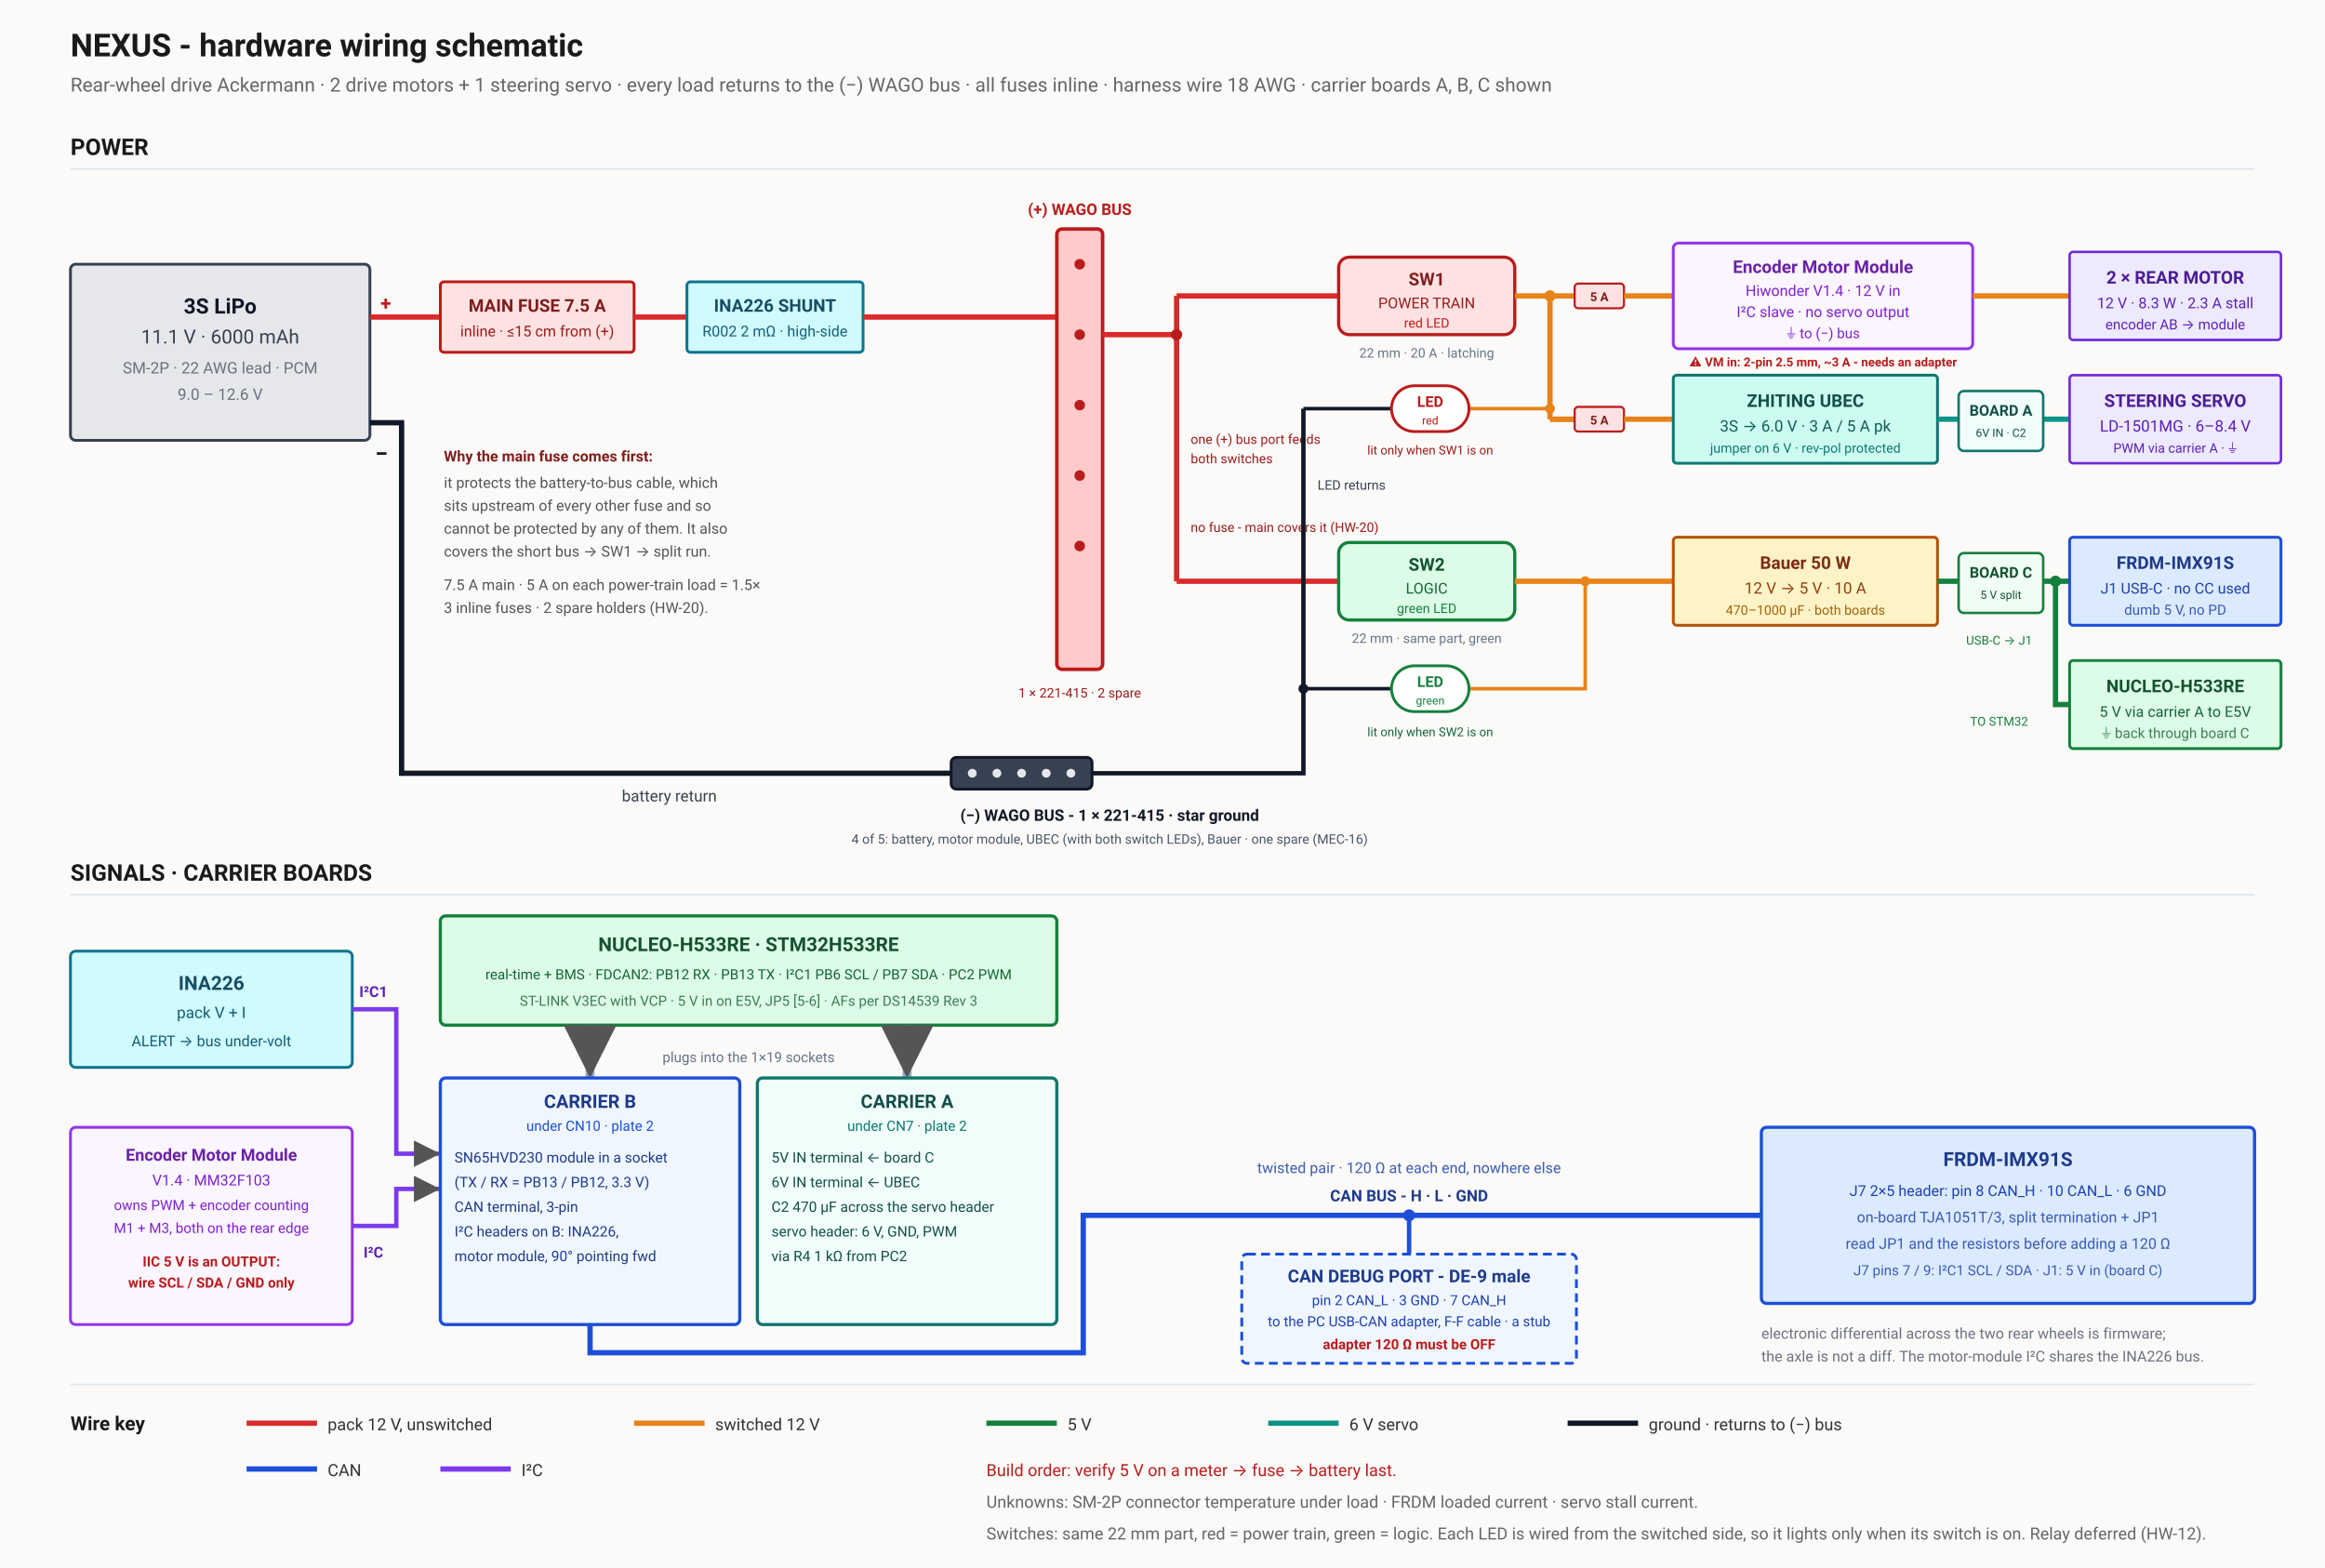
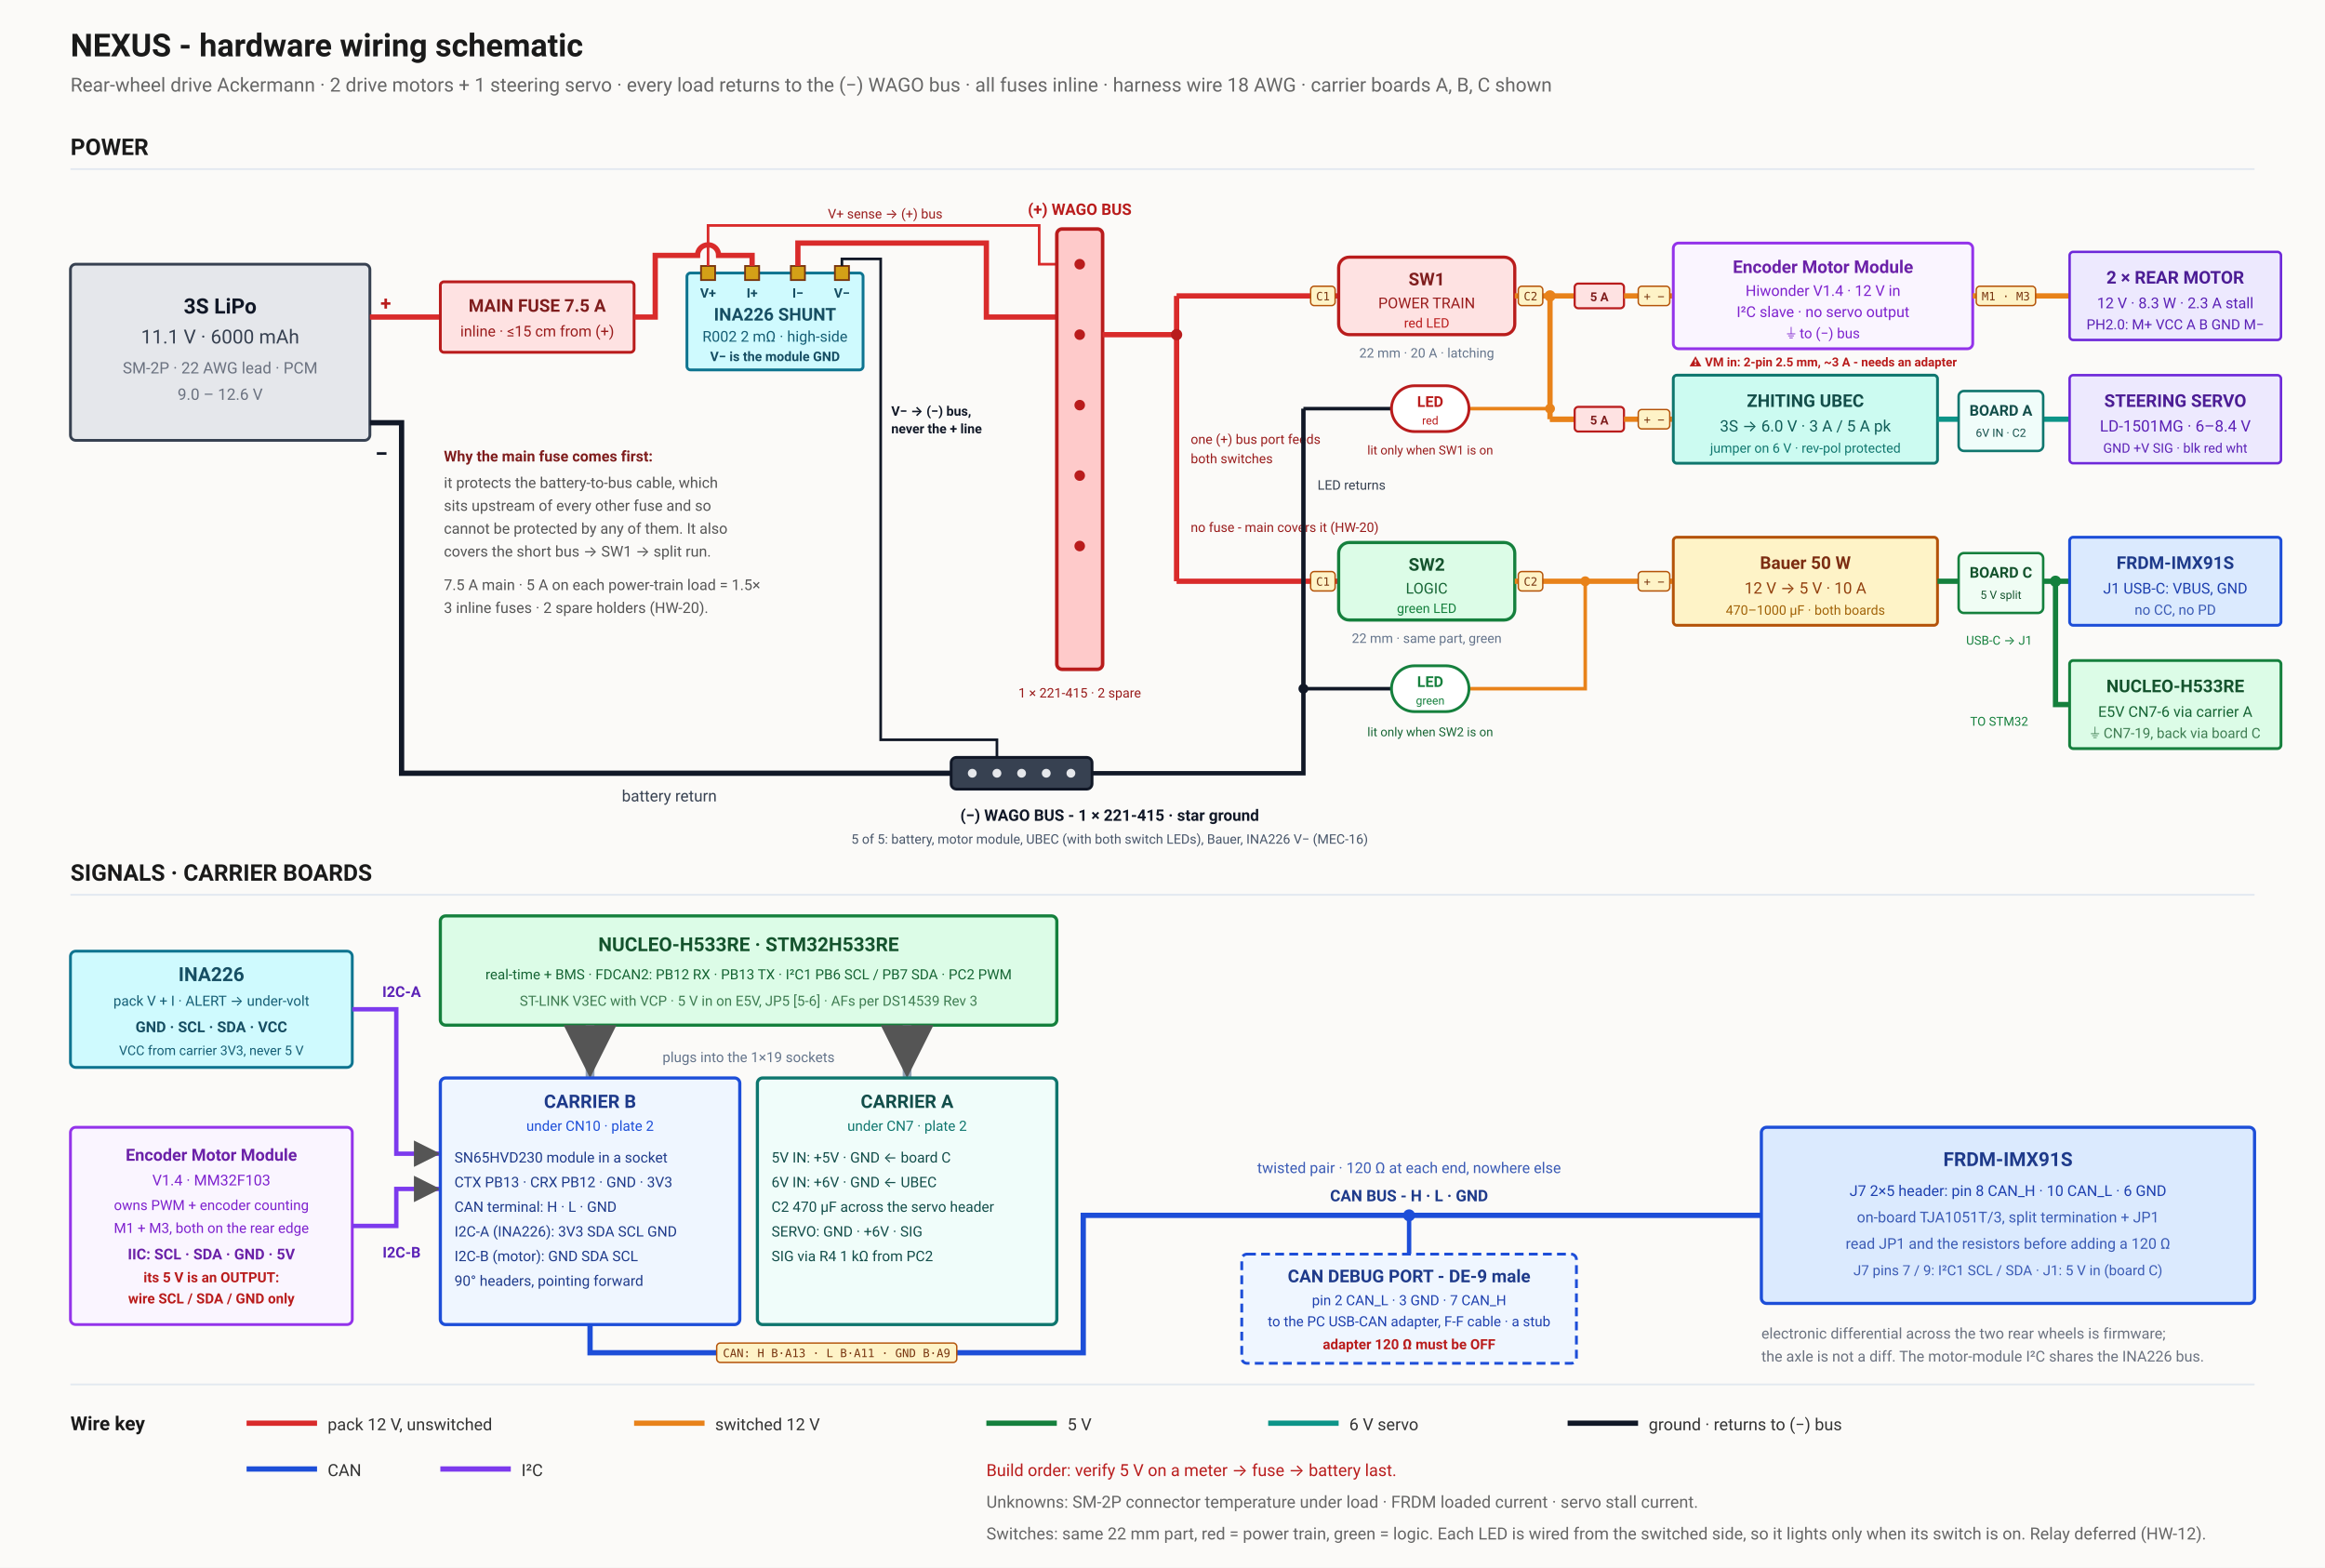
<svg xmlns="http://www.w3.org/2000/svg" width="1320" height="890" viewBox="0 0 1320 890" font-family="system-ui, -apple-system, Segoe UI, Roboto, sans-serif">
  <defs>
    <marker id="a" markerWidth="7" markerHeight="7" refX="6" refY="3" orient="auto">
      <path d="M0,0 L6,3 L0,6 z" fill="#555" />
    </marker>
  </defs>
  <rect width="1320" height="890" fill="#fbfaf8" />
  <text x="40" y="32" font-size="18" font-weight="700" fill="#1a1a1a">NEXUS - hardware wiring schematic</text>
  <text x="40" y="52" font-size="11" fill="#666">Rear-wheel drive Ackermann · 2 drive motors + 1 steering servo · every load returns to the (−) WAGO bus · all fuses inline · harness wire 18 AWG · carrier boards A, B, C shown</text>
  <text x="40" y="88" font-size="13" font-weight="700" fill="#1a1a1a">POWER</text>
  <line x1="40" y1="96" x2="1280" y2="96" stroke="#e2e8f0" />
  <rect x="40" y="150" width="170" height="100" fill="#e5e7eb" stroke="#374151" stroke-width="1.6" rx="3" />
  <text x="125" y="178" font-size="12" font-weight="700" fill="#111827" text-anchor="middle">3S LiPo</text>
  <text x="125" y="195" font-size="11" fill="#374151" text-anchor="middle">11.1 V · 6000 mAh</text>
  <text x="125" y="212" font-size="9" fill="#6b7280" text-anchor="middle">SM-2P · 22 AWG lead · PCM</text>
  <text x="125" y="227" font-size="9" fill="#6b7280" text-anchor="middle">9.0 – 12.6 V</text>
  <text x="216" y="176" font-size="11" font-weight="700" fill="#b91c1c">+</text>
  <text x="213" y="262" font-size="13" font-weight="700" fill="#111827">−</text>
  <line x1="210" y1="180" x2="250" y2="180" stroke="#d92b2b" stroke-width="3" />
  <rect x="250" y="160" width="110" height="40" fill="#fee2e2" stroke="#b91c1c" stroke-width="1.6" rx="2" />
  <text x="305" y="177" font-size="10" font-weight="700" fill="#7f1d1d" text-anchor="middle">MAIN FUSE 7.5 A</text>
  <text x="305" y="191" font-size="8.5" fill="#991b1b" text-anchor="middle">inline · ≤15 cm from (+)</text>
-   <line x1="360" y1="180" x2="390" y2="180" stroke="#d92b2b" stroke-width="3" />
-   <rect x="390" y="160" width="100" height="40" fill="#cffafe" stroke="#0e7490" stroke-width="1.6" rx="2" />
-   <text x="440" y="177" font-size="10" font-weight="700" fill="#164e63" text-anchor="middle">INA226 SHUNT</text>
-   <text x="440" y="191" font-size="8.5" fill="#155e75" text-anchor="middle">R002 2 mΩ · high-side</text>
-   <line x1="490" y1="180" x2="600" y2="180" stroke="#d92b2b" stroke-width="3" />
+   <rect x="390" y="155" width="100" height="55" fill="#cffafe" stroke="#0e7490" stroke-width="1.6" rx="2" />
+   <rect x="398" y="151" width="8" height="8" fill="#d4a017" stroke="#78350f" stroke-width="1" />
+   <text x="402" y="169" font-size="7.5" font-weight="700" fill="#164e63" text-anchor="middle">V+</text>
+   <rect x="423" y="151" width="8" height="8" fill="#d4a017" stroke="#78350f" stroke-width="1" />
+   <text x="427" y="169" font-size="7.5" font-weight="700" fill="#164e63" text-anchor="middle">I+</text>
+   <rect x="449" y="151" width="8" height="8" fill="#d4a017" stroke="#78350f" stroke-width="1" />
+   <text x="453" y="169" font-size="7.5" font-weight="700" fill="#164e63" text-anchor="middle">I−</text>
+   <rect x="474" y="151" width="8" height="8" fill="#d4a017" stroke="#78350f" stroke-width="1" />
+   <text x="478" y="169" font-size="7.5" font-weight="700" fill="#164e63" text-anchor="middle">V−</text>
+   <text x="440" y="182" font-size="10" font-weight="700" fill="#164e63" text-anchor="middle">INA226 SHUNT</text>
+   <text x="440" y="194" font-size="8.5" fill="#155e75" text-anchor="middle">R002 2 mΩ · high-side</text>
+   <text x="440" y="205" font-size="7.5" font-weight="700" fill="#164e63" text-anchor="middle">V− is the module GND</text>
+   <path d="M360,180 L372,180 L372,145 L396,145 A6 6 0 0 1 408,145 L427,145 L427,151" fill="none" stroke="#d92b2b" stroke-width="3" />
+   <path d="M453,151 L453,138 L560,138 L560,180 L600,180" fill="none" stroke="#d92b2b" stroke-width="3" />
+   <path d="M402,151 L402,128 L590,128 L590,150 L600,150" fill="none" stroke="#d92b2b" stroke-width="1.5" />
+   <text x="470" y="124" font-size="7.5" fill="#991b1b">V+ sense → (+) bus</text>
+   <path d="M478,151 L478,147 L500,147 L500,420 L566,420 L566,430" fill="none" stroke="#111827" stroke-width="1.5" />
+   <text x="506" y="236" font-size="7.5" font-weight="700" fill="#111827">V− → (−) bus,</text>
+   <text x="506" y="246" font-size="7.5" font-weight="700" fill="#111827">never the + line</text>
  <text x="613" y="122" font-size="9" font-weight="700" fill="#b91c1c" text-anchor="middle">(+) WAGO BUS</text>
  <rect x="600" y="130" width="26" height="250" fill="#fecaca" stroke="#b91c1c" stroke-width="2" rx="3" />
  <circle cx="613" cy="150" r="3" fill="#b91c1c" />
  <circle cx="613" cy="190" r="3" fill="#b91c1c" />
  <circle cx="613" cy="230" r="3" fill="#b91c1c" />
  <circle cx="613" cy="270" r="3" fill="#b91c1c" />
  <circle cx="613" cy="310" r="3" fill="#b91c1c" />
  <text x="613" y="396" font-size="7.5" fill="#991b1b" text-anchor="middle">1 × 221-415 · 2 spare</text>
  <line x1="626" y1="190" x2="668" y2="190" stroke="#d92b2b" stroke-width="3" />
  <line x1="668" y1="168" x2="668" y2="330" stroke="#d92b2b" stroke-width="3" />
  <line x1="668" y1="168" x2="760" y2="168" stroke="#d92b2b" stroke-width="3" />
  <line x1="668" y1="330" x2="760" y2="330" stroke="#d92b2b" stroke-width="3" />
  <circle cx="668" cy="190" r="3.2" fill="#b91c1c" />
  <text x="676" y="252" font-size="7.5" fill="#991b1b">one (+) bus port feeds</text>
  <text x="676" y="263" font-size="7.5" fill="#991b1b">both switches</text>
  <text x="676" y="302" font-size="7.5" fill="#991b1b">no fuse - main covers it (HW-20)</text>
  <rect x="540" y="430" width="80" height="18" fill="#374151" stroke="#111827" stroke-width="1.6" rx="3" />
  <circle cx="552" cy="439" r="2.5" fill="#e5e7eb" />
  <circle cx="566" cy="439" r="2.5" fill="#e5e7eb" />
  <circle cx="580" cy="439" r="2.5" fill="#e5e7eb" />
  <circle cx="594" cy="439" r="2.5" fill="#e5e7eb" />
  <circle cx="608" cy="439" r="2.5" fill="#e5e7eb" />
  <text x="630" y="466" font-size="9" font-weight="700" fill="#111827" text-anchor="middle">(−) WAGO BUS - 1 × 221-415 · star ground</text>
-   <text x="630" y="479" font-size="7.5" fill="#475569" text-anchor="middle">4 of 5: battery, motor module, UBEC (with both switch LEDs), Bauer · one spare (MEC-16)</text>
+   <text x="630" y="479" font-size="7.5" fill="#475569" text-anchor="middle">5 of 5: battery, motor module, UBEC (with both switch LEDs), Bauer, INA226 V− (MEC-16)</text>
  <path d="M210,240 L228,240 L228,439 L540,439" fill="none" stroke="#111827" stroke-width="3" />
  <text x="380" y="455" font-size="9" fill="#374151" text-anchor="middle">battery return</text>
  <path d="M740,232 L740,439 L620,439" fill="none" stroke="#111827" stroke-width="2.5" />
  <text x="748" y="278" font-size="7.5" fill="#374151">LED returns</text>
  <text x="252" y="262" font-size="8.5" font-weight="600" fill="#7f1d1d">Why the main fuse comes first:</text>
  <text x="252" y="277" font-size="8.5" fill="#555">it protects the battery-to-bus cable, which</text>
  <text x="252" y="290" font-size="8.5" fill="#555">sits upstream of every other fuse and so</text>
  <text x="252" y="303" font-size="8.5" fill="#555">cannot be protected by any of them. It also</text>
  <text x="252" y="316" font-size="8.5" fill="#555">covers the short bus → SW1 → split run.</text>
  <text x="252" y="335" font-size="8.5" fill="#555">7.5 A main · 5 A on each power-train load = 1.5×</text>
  <text x="252" y="348" font-size="8.5" fill="#555">3 inline fuses · 2 spare holders (HW-20).</text>
  <rect x="760" y="146" width="100" height="44" fill="#fee2e2" stroke="#b91c1c" stroke-width="1.8" rx="6" />
  <text x="810" y="162" font-size="10" font-weight="700" fill="#7f1d1d" text-anchor="middle">SW1</text>
  <text x="810" y="175" font-size="8.5" fill="#991b1b" text-anchor="middle">POWER TRAIN</text>
  <text x="810" y="186" font-size="7.5" fill="#b91c1c" text-anchor="middle">red LED</text>
  <text x="810" y="203" font-size="7.5" fill="#64748b" text-anchor="middle">22 mm · 20 A · latching</text>
  <line x1="860" y1="168" x2="894" y2="168" stroke="#e8821a" stroke-width="3" />
  <circle cx="880" cy="168" r="3.2" fill="#e8821a" />
  <line x1="880" y1="168" x2="880" y2="238" stroke="#e8821a" stroke-width="3" />
  <line x1="880" y1="238" x2="894" y2="238" stroke="#e8821a" stroke-width="3" />
  <line x1="880" y1="232" x2="834" y2="232" stroke="#e8821a" stroke-width="2" />
  <circle cx="880" cy="232" r="2.8" fill="#e8821a" />
  <line x1="790" y1="232" x2="740" y2="232" stroke="#111827" stroke-width="2" />
  <rect x="790" y="219" width="44" height="26" fill="#ffffff" stroke="#b91c1c" stroke-width="1.6" rx="13" />
  <text x="812" y="231" font-size="8.5" font-weight="700" fill="#b91c1c" text-anchor="middle">LED</text>
  <text x="812" y="241" font-size="6.5" fill="#b91c1c" text-anchor="middle">red</text>
  <text x="812" y="258" font-size="7" fill="#991b1b" text-anchor="middle">lit only when SW1 is on</text>
  <rect x="894" y="161" width="28" height="14" fill="#fee2e2" stroke="#b91c1c" stroke-width="1.2" rx="2" />
  <text x="908" y="171" font-size="7" font-weight="700" fill="#7f1d1d" text-anchor="middle">5 A</text>
  <line x1="922" y1="168" x2="950" y2="168" stroke="#e8821a" stroke-width="3" />
  <rect x="950" y="138" width="170" height="60" fill="#faf5ff" stroke="#9333ea" stroke-width="1.6" rx="3" />
  <text x="1035" y="155" font-size="10" font-weight="700" fill="#6b21a8" text-anchor="middle">Encoder Motor Module</text>
  <text x="1035" y="168" font-size="8.5" fill="#7e22ce" text-anchor="middle">Hiwonder V1.4 · 12 V in</text>
  <text x="1035" y="180" font-size="8.5" fill="#7e22ce" text-anchor="middle">I²C slave · no servo output</text>
  <text x="1035" y="208" font-size="7" font-weight="700" fill="#b91c1c" text-anchor="middle">⚠ VM in: 2-pin 2.5 mm, ~3 A - needs an adapter</text>
  <text x="1035" y="192" font-size="8" fill="#7e22ce" text-anchor="middle">⏚ to (−) bus</text>
  <line x1="1120" y1="168" x2="1175" y2="168" stroke="#e8821a" stroke-width="3" />
  <rect x="1175" y="143" width="120" height="50" fill="#ede9fe" stroke="#6d28d9" stroke-width="1.4" rx="2" />
  <text x="1235" y="161" font-size="10" font-weight="700" fill="#4c1d95" text-anchor="middle">2 × REAR MOTOR</text>
  <text x="1235" y="175" font-size="8.5" fill="#5b21b6" text-anchor="middle">12 V · 8.3 W · 2.3 A stall</text>
-   <text x="1235" y="187" font-size="8" fill="#5b21b6" text-anchor="middle">encoder AB → module</text>
+   <text x="1235" y="187" font-size="8" fill="#5b21b6" text-anchor="middle">PH2.0: M+ VCC A B GND M−</text>
  <line x1="880" y1="238" x2="894" y2="238" stroke="#e8821a" stroke-width="3" />
  <rect x="894" y="231" width="28" height="14" fill="#fee2e2" stroke="#b91c1c" stroke-width="1.2" rx="2" />
  <text x="908" y="241" font-size="7" font-weight="700" fill="#7f1d1d" text-anchor="middle">5 A</text>
  <line x1="922" y1="238" x2="950" y2="238" stroke="#e8821a" stroke-width="3" />
  <rect x="950" y="213" width="150" height="50" fill="#ccfbf1" stroke="#0f766e" stroke-width="1.6" rx="2" />
  <text x="1025" y="231" font-size="10" font-weight="700" fill="#134e4a" text-anchor="middle">ZHITING UBEC</text>
  <text x="1025" y="245" font-size="9" fill="#115e59" text-anchor="middle">3S → 6.0 V · 3 A / 5 A pk</text>
  <text x="1025" y="257" font-size="7.5" fill="#0f766e" text-anchor="middle">jumper on 6 V · rev-pol protected</text>
  <line x1="1100" y1="238" x2="1175" y2="238" stroke="#0d9488" stroke-width="3" />
  <rect x="1112" y="222" width="48" height="34" fill="#f0fdfa" stroke="#0f766e" stroke-width="1.4" rx="3" />
  <text x="1136.0" y="236" font-size="8.5" font-weight="700" fill="#134e4a" text-anchor="middle">BOARD A</text>
  <text x="1136.0" y="248" font-size="6.5" fill="#134e4a" text-anchor="middle">6V IN · C2</text>
  <rect x="1175" y="213" width="120" height="50" fill="#ede9fe" stroke="#6d28d9" stroke-width="1.4" rx="2" />
  <text x="1235" y="231" font-size="10" font-weight="700" fill="#4c1d95" text-anchor="middle">STEERING SERVO</text>
  <text x="1235" y="245" font-size="9" fill="#5b21b6" text-anchor="middle">LD-1501MG · 6–8.4 V</text>
-   <text x="1235" y="257" font-size="7.5" fill="#5b21b6" text-anchor="middle">PWM via carrier A · ⏚</text>
+   <text x="1235" y="257" font-size="7.5" fill="#5b21b6" text-anchor="middle">GND +V SIG · blk red wht</text>
  <rect x="760" y="308" width="100" height="44" fill="#dcfce7" stroke="#15803d" stroke-width="1.8" rx="6" />
  <text x="810" y="324" font-size="10" font-weight="700" fill="#14532d" text-anchor="middle">SW2</text>
  <text x="810" y="337" font-size="8.5" fill="#166534" text-anchor="middle">LOGIC</text>
  <text x="810" y="348" font-size="7.5" fill="#15803d" text-anchor="middle">green LED</text>
  <text x="810" y="365" font-size="7.5" fill="#64748b" text-anchor="middle">22 mm · same part, green</text>
  <line x1="860" y1="330" x2="950" y2="330" stroke="#e8821a" stroke-width="3" />
  <circle cx="900" cy="330" r="2.8" fill="#e8821a" />
  <path d="M900,330 L900,391 L834,391" fill="none" stroke="#e8821a" stroke-width="2" />
  <line x1="790" y1="391" x2="740" y2="391" stroke="#111827" stroke-width="2" />
  <circle cx="740" cy="391" r="2.8" fill="#111827" />
  <rect x="790" y="378" width="44" height="26" fill="#ffffff" stroke="#15803d" stroke-width="1.6" rx="13" />
  <text x="812" y="390" font-size="8.5" font-weight="700" fill="#15803d" text-anchor="middle">LED</text>
  <text x="812" y="400" font-size="6.5" fill="#15803d" text-anchor="middle">green</text>
  <text x="812" y="418" font-size="7" fill="#166534" text-anchor="middle">lit only when SW2 is on</text>
  <rect x="950" y="305" width="150" height="50" fill="#fef3c7" stroke="#b45309" stroke-width="1.6" rx="2" />
  <text x="1025" y="323" font-size="10" font-weight="700" fill="#7c2d12" text-anchor="middle">Bauer 50 W</text>
  <text x="1025" y="337" font-size="9" fill="#92400e" text-anchor="middle">12 V → 5 V · 10 A</text>
  <text x="1025" y="349" font-size="7.5" fill="#a16207" text-anchor="middle">470–1000 µF · both boards</text>
  <line x1="1100" y1="330" x2="1175" y2="330" stroke="#15803d" stroke-width="3" />
  <rect x="1112" y="314" width="48" height="34" fill="#f0fdf4" stroke="#15803d" stroke-width="1.4" rx="3" />
  <text x="1136.0" y="328" font-size="8.5" font-weight="700" fill="#14532d" text-anchor="middle">BOARD C</text>
  <text x="1136.0" y="340" font-size="6.5" fill="#14532d" text-anchor="middle">5 V split</text>
  <circle cx="1167" cy="330" r="3.2" fill="#15803d" />
  <path d="M1167,330 L1167,400 L1175,400" fill="none" stroke="#15803d" stroke-width="3" />
  <text x="1135" y="366" font-size="7" fill="#15803d" text-anchor="middle">USB-C → J1</text>
  <text x="1135" y="412" font-size="7" fill="#15803d" text-anchor="middle">TO STM32</text>
  <rect x="1175" y="305" width="120" height="50" fill="#dbeafe" stroke="#1d4ed8" stroke-width="1.6" rx="2" />
  <text x="1235" y="323" font-size="10" font-weight="700" fill="#1e3a8a" text-anchor="middle">FRDM-IMX91S</text>
-   <text x="1235" y="337" font-size="8.5" fill="#1e40af" text-anchor="middle">J1 USB-C · no CC used</text>
-   <text x="1235" y="349" font-size="8" fill="#3b5bb5" text-anchor="middle">dumb 5 V, no PD</text>
+   <text x="1235" y="337" font-size="8.5" fill="#1e40af" text-anchor="middle">J1 USB-C: VBUS, GND</text>
+   <text x="1235" y="349" font-size="8" fill="#3b5bb5" text-anchor="middle">no CC, no PD</text>
  <rect x="1175" y="375" width="120" height="50" fill="#dcfce7" stroke="#15803d" stroke-width="1.6" rx="2" />
  <text x="1235" y="393" font-size="10" font-weight="700" fill="#14532d" text-anchor="middle">NUCLEO-H533RE</text>
-   <text x="1235" y="407" font-size="8.5" fill="#166534" text-anchor="middle">5 V via carrier A to E5V</text>
-   <text x="1235" y="419" font-size="8" fill="#3f7d52" text-anchor="middle">⏚ back through board C</text>
+   <text x="1235" y="407" font-size="8.5" fill="#166534" text-anchor="middle">E5V CN7-6 via carrier A</text>
+   <text x="1235" y="419" font-size="8" fill="#3f7d52" text-anchor="middle">⏚ CN7-19, back via board C</text>
  <text x="40" y="500" font-size="13" font-weight="700" fill="#1a1a1a">SIGNALS · CARRIER BOARDS</text>
  <line x1="40" y1="508" x2="1280" y2="508" stroke="#e2e8f0" />
  <rect x="40" y="540" width="160" height="66" fill="#cffafe" stroke="#0e7490" stroke-width="1.6" rx="3" />
-   <text x="120" y="562" font-size="11" font-weight="700" fill="#164e63" text-anchor="middle">INA226</text>
-   <text x="120" y="578" font-size="9" fill="#155e75" text-anchor="middle">pack V + I</text>
-   <text x="120" y="594" font-size="8.5" fill="#155e75" text-anchor="middle">ALERT → bus under-volt</text>
+   <text x="120" y="557" font-size="11" font-weight="700" fill="#164e63" text-anchor="middle">INA226</text>
+   <text x="120" y="571" font-size="8" fill="#155e75" text-anchor="middle">pack V + I · ALERT → under-volt</text>
+   <text x="120" y="586" font-size="8.5" font-weight="700" fill="#164e63" text-anchor="middle">GND · SCL · SDA · VCC</text>
+   <text x="120" y="599" font-size="7.5" fill="#155e75" text-anchor="middle">VCC from carrier 3V3, never 5 V</text>
  <path d="M200,573 L225,573 L225,655 L250,655" fill="none" stroke="#7c3aed" stroke-width="2.5" marker-end="url(#a)" />
-   <text x="212" y="566" font-size="8.5" font-weight="600" fill="#5b21b6" text-anchor="middle">I²C1</text>
+   <text x="228" y="566" font-size="8.5" font-weight="600" fill="#5b21b6" text-anchor="middle">I2C-A</text>
  <rect x="40" y="640" width="160" height="112" fill="#faf5ff" stroke="#9333ea" stroke-width="1.6" rx="3" />
  <text x="120" y="659" font-size="9.5" font-weight="700" fill="#6b21a8" text-anchor="middle">Encoder Motor Module</text>
  <text x="120" y="673" font-size="8.5" fill="#7e22ce" text-anchor="middle">V1.4 · MM32F103</text>
  <text x="120" y="687" font-size="8" fill="#7e22ce" text-anchor="middle">owns PWM + encoder counting</text>
  <text x="120" y="700" font-size="8" fill="#7e22ce" text-anchor="middle">M1 + M3, both on the rear edge</text>
-   <text x="120" y="719" font-size="8" font-weight="700" fill="#b91c1c" text-anchor="middle">IIC 5 V is an OUTPUT:</text>
-   <text x="120" y="731" font-size="8" font-weight="700" fill="#b91c1c" text-anchor="middle">wire SCL / SDA / GND only</text>
+   <text x="120" y="715" font-size="8.5" font-weight="700" fill="#6b21a8" text-anchor="middle">IIC: SCL · SDA · GND · 5V</text>
+   <text x="120" y="728" font-size="8" font-weight="700" fill="#b91c1c" text-anchor="middle">its 5 V is an OUTPUT:</text>
+   <text x="120" y="740" font-size="8" font-weight="700" fill="#b91c1c" text-anchor="middle">wire SCL / SDA / GND only</text>
  <path d="M200,696 L225,696 L225,675 L250,675" fill="none" stroke="#7c3aed" stroke-width="2.5" marker-end="url(#a)" />
-   <text x="212" y="714" font-size="8.5" font-weight="600" fill="#5b21b6" text-anchor="middle">I²C</text>
+   <text x="228" y="714" font-size="8.5" font-weight="600" fill="#5b21b6" text-anchor="middle">I2C-B</text>
  <rect x="250" y="520" width="350" height="62" fill="#dcfce7" stroke="#15803d" stroke-width="1.8" rx="3" />
  <text x="425" y="540" font-size="11" font-weight="700" fill="#14532d" text-anchor="middle">NUCLEO-H533RE · STM32H533RE</text>
  <text x="425" y="556" font-size="8" fill="#166534" text-anchor="middle">real-time + BMS · FDCAN2: PB12 RX · PB13 TX · I²C1 PB6 SCL / PB7 SDA · PC2 PWM</text>
  <text x="425" y="571" font-size="8" fill="#3f7d52" text-anchor="middle">ST-LINK V3EC with VCP · 5 V in on E5V, JP5 [5-6] · AFs per DS14539 Rev 3</text>
  <line x1="335" y1="582" x2="335" y2="612" stroke="#94a3b8" stroke-width="5" marker-end="url(#a)" />
  <line x1="515" y1="582" x2="515" y2="612" stroke="#94a3b8" stroke-width="5" marker-end="url(#a)" />
  <text x="425" y="603" font-size="8" fill="#64748b" text-anchor="middle">plugs into the 1×19 sockets</text>
  <rect x="250" y="612" width="170" height="140" fill="#eff6ff" stroke="#1d4ed8" stroke-width="1.8" rx="3" />
  <text x="335.0" y="629" font-size="10.5" font-weight="700" fill="#1e3a8a" text-anchor="middle">CARRIER B</text>
  <text x="335.0" y="642" font-size="8" fill="#1d4ed8" text-anchor="middle">under CN10 · plate 2</text>
  <text x="258" y="660" font-size="8.2" fill="#1e3a8a">SN65HVD230 module in a socket</text>
-   <text x="258" y="674" font-size="8.2" fill="#1e3a8a">   (TX / RX = PB13 / PB12, 3.3 V)</text>
-   <text x="258" y="688" font-size="8.2" fill="#1e3a8a">CAN terminal, 3-pin</text>
-   <text x="258" y="702" font-size="8.2" fill="#1e3a8a">I²C headers on B: INA226,</text>
-   <text x="258" y="716" font-size="8.2" fill="#1e3a8a">   motor module, 90° pointing fwd</text>
+   <text x="258" y="674" font-size="8.2" fill="#1e3a8a">   CTX PB13 · CRX PB12 · GND · 3V3</text>
+   <text x="258" y="688" font-size="8.2" fill="#1e3a8a">CAN terminal: H · L · GND</text>
+   <text x="258" y="702" font-size="8.2" fill="#1e3a8a">I2C-A (INA226): 3V3 SDA SCL GND</text>
+   <text x="258" y="716" font-size="8.2" fill="#1e3a8a">I2C-B (motor): GND SDA SCL</text>
+   <text x="258" y="730" font-size="8.2" fill="#1e3a8a">   90° headers, pointing forward</text>
  <rect x="430" y="612" width="170" height="140" fill="#f0fdfa" stroke="#0f766e" stroke-width="1.8" rx="3" />
  <text x="515.0" y="629" font-size="10.5" font-weight="700" fill="#134e4a" text-anchor="middle">CARRIER A</text>
  <text x="515.0" y="642" font-size="8" fill="#0f766e" text-anchor="middle">under CN7 · plate 2</text>
-   <text x="438" y="660" font-size="8.2" fill="#134e4a">5V IN terminal ← board C</text>
-   <text x="438" y="674" font-size="8.2" fill="#134e4a">6V IN terminal ← UBEC</text>
+   <text x="438" y="660" font-size="8.2" fill="#134e4a">5V IN: +5V · GND ← board C</text>
+   <text x="438" y="674" font-size="8.2" fill="#134e4a">6V IN: +6V · GND ← UBEC</text>
  <text x="438" y="688" font-size="8.2" fill="#134e4a">C2 470 µF across the servo header</text>
-   <text x="438" y="702" font-size="8.2" fill="#134e4a">servo header: 6 V, GND, PWM</text>
-   <text x="438" y="716" font-size="8.2" fill="#134e4a">   via R4 1 kΩ from PC2</text>
+   <text x="438" y="702" font-size="8.2" fill="#134e4a">SERVO: GND · +6V · SIG</text>
+   <text x="438" y="716" font-size="8.2" fill="#134e4a">   SIG via R4 1 kΩ from PC2</text>
  <path d="M335,752 L335,768 L615,768 L615,690 L1000,690" fill="none" stroke="#1d4ed8" stroke-width="3" />
  <text x="800" y="682" font-size="9" font-weight="700" fill="#1e3a8a" text-anchor="middle">CAN BUS - H · L · GND</text>
  <text x="800" y="666" font-size="8.5" fill="#3b5bb5" text-anchor="middle">twisted pair · 120 Ω at each end, nowhere else</text>
  <rect x="1000" y="640" width="280" height="100" fill="#dbeafe" stroke="#1d4ed8" stroke-width="1.8" rx="3" />
  <text x="1140" y="662" font-size="11" font-weight="700" fill="#1e3a8a" text-anchor="middle">FRDM-IMX91S</text>
  <text x="1140" y="679" font-size="8.5" fill="#1e40af" text-anchor="middle">J7 2×5 header: pin 8 CAN_H · 10 CAN_L · 6 GND</text>
  <text x="1140" y="694" font-size="8.5" fill="#3b5bb5" text-anchor="middle">on-board TJA1051T/3, split termination + JP1</text>
  <text x="1140" y="709" font-size="8.5" fill="#3b5bb5" text-anchor="middle">read JP1 and the resistors before adding a 120 Ω</text>
  <text x="1140" y="724" font-size="8" fill="#3b5bb5" text-anchor="middle">J7 pins 7 / 9: I²C1 SCL / SDA · J1: 5 V in (board C)</text>
  <circle cx="800" cy="690" r="3.4" fill="#1d4ed8" />
  <line x1="800" y1="690" x2="800" y2="712" stroke="#1d4ed8" stroke-width="2.5" />
  <rect x="705" y="712" width="190" height="62" fill="#eff6ff" stroke="#1d4ed8" stroke-width="1.6" stroke-dasharray="5,3" rx="3" />
  <text x="800" y="728" font-size="10" font-weight="700" fill="#1e3a8a" text-anchor="middle">CAN DEBUG PORT - DE-9 male</text>
  <text x="800" y="741" font-size="8" fill="#1e40af" text-anchor="middle">pin 2 CAN_L · 3 GND · 7 CAN_H</text>
  <text x="800" y="753" font-size="8" fill="#1e40af" text-anchor="middle">to the PC USB-CAN adapter, F-F cable · a stub</text>
  <text x="800" y="766" font-size="8" font-weight="700" fill="#b91c1c" text-anchor="middle">adapter 120 Ω must be OFF</text>
  <text x="1000" y="760" font-size="8.5" fill="#6b7280">electronic differential across the two rear wheels is firmware;</text>
  <text x="1000" y="773" font-size="8.5" fill="#6b7280">the axle is not a diff. The motor-module I²C shares the INA226 bus.</text>
+   <rect x="744.1" y="162.5" width="13.9" height="11" fill="#fef3c7" stroke="#b45309" stroke-width="0.8" rx="2" />
+   <text x="751.1" y="170.5" font-size="6.5" font-family="ui-monospace, monospace" fill="#78350f" text-anchor="middle">C1</text>
+   <rect x="862" y="162.5" width="13.9" height="11" fill="#fef3c7" stroke="#b45309" stroke-width="0.8" rx="2" />
+   <text x="869.0" y="170.5" font-size="6.5" font-family="ui-monospace, monospace" fill="#78350f" text-anchor="middle">C2</text>
+   <rect x="744.1" y="324.5" width="13.9" height="11" fill="#fef3c7" stroke="#b45309" stroke-width="0.8" rx="2" />
+   <text x="751.1" y="332.5" font-size="6.5" font-family="ui-monospace, monospace" fill="#78350f" text-anchor="middle">C1</text>
+   <rect x="862" y="324.5" width="13.9" height="11" fill="#fef3c7" stroke="#b45309" stroke-width="0.8" rx="2" />
+   <text x="869.0" y="332.5" font-size="6.5" font-family="ui-monospace, monospace" fill="#78350f" text-anchor="middle">C2</text>
+   <rect x="930.1" y="162.5" width="17.9" height="11" fill="#fef3c7" stroke="#b45309" stroke-width="0.8" rx="2" />
+   <text x="939.1" y="170.5" font-size="6.5" font-family="ui-monospace, monospace" fill="#78350f" text-anchor="middle">+ −</text>
+   <rect x="1122" y="162.5" width="33.7" height="11" fill="#fef3c7" stroke="#b45309" stroke-width="0.8" rx="2" />
+   <text x="1138.8" y="170.5" font-size="6.5" font-family="ui-monospace, monospace" fill="#78350f" text-anchor="middle">M1 · M3</text>
+   <rect x="930.1" y="232.5" width="17.9" height="11" fill="#fef3c7" stroke="#b45309" stroke-width="0.8" rx="2" />
+   <text x="939.1" y="240.5" font-size="6.5" font-family="ui-monospace, monospace" fill="#78350f" text-anchor="middle">+ −</text>
+   <rect x="930.1" y="324.5" width="17.9" height="11" fill="#fef3c7" stroke="#b45309" stroke-width="0.8" rx="2" />
+   <text x="939.1" y="332.5" font-size="6.5" font-family="ui-monospace, monospace" fill="#78350f" text-anchor="middle">+ −</text>
+   <rect x="406.9" y="762.5" width="136.3" height="11" fill="#fef3c7" stroke="#b45309" stroke-width="0.8" rx="2" />
+   <text x="475.0" y="770.5" font-size="6.5" font-family="ui-monospace, monospace" fill="#78350f" text-anchor="middle">CAN: H B·A13 · L B·A11 · GND B·A9</text>
  <line x1="40" y1="786" x2="1280" y2="786" stroke="#e2e8f0" />
  <text x="40" y="812" font-size="11" font-weight="700" fill="#1a1a1a">Wire key</text>
  <line x1="140" y1="808" x2="180" y2="808" stroke="#d92b2b" stroke-width="3" />
  <text x="186" y="812" font-size="9.5" fill="#333">pack 12 V, unswitched</text>
  <line x1="360" y1="808" x2="400" y2="808" stroke="#e8821a" stroke-width="3" />
  <text x="406" y="812" font-size="9.5" fill="#333">switched 12 V</text>
  <line x1="560" y1="808" x2="600" y2="808" stroke="#15803d" stroke-width="3" />
  <text x="606" y="812" font-size="9.5" fill="#333">5 V</text>
  <line x1="720" y1="808" x2="760" y2="808" stroke="#0d9488" stroke-width="3" />
  <text x="766" y="812" font-size="9.5" fill="#333">6 V servo</text>
  <line x1="890" y1="808" x2="930" y2="808" stroke="#111827" stroke-width="3" />
  <text x="936" y="812" font-size="9.5" fill="#333">ground · returns to (−) bus</text>
  <line x1="140" y1="834" x2="180" y2="834" stroke="#1d4ed8" stroke-width="3" />
  <text x="186" y="838" font-size="9.5" fill="#333">CAN</text>
  <line x1="250" y1="834" x2="290" y2="834" stroke="#7c3aed" stroke-width="3" />
  <text x="296" y="838" font-size="9.5" fill="#333">I²C</text>
  <text x="560" y="838" font-size="9.5" fill="#b91c1c">Build order: verify 5 V on a meter → fuse → battery last.</text>
  <text x="560" y="856" font-size="9.5" fill="#666">Unknowns: SM-2P connector temperature under load · FRDM loaded current · servo stall current.</text>
  <text x="560" y="874" font-size="9.5" fill="#666">Switches: same 22 mm part, red = power train, green = logic. Each LED is wired from the switched side, so it lights only when its switch is on. Relay deferred (HW-12).</text>
</svg>
